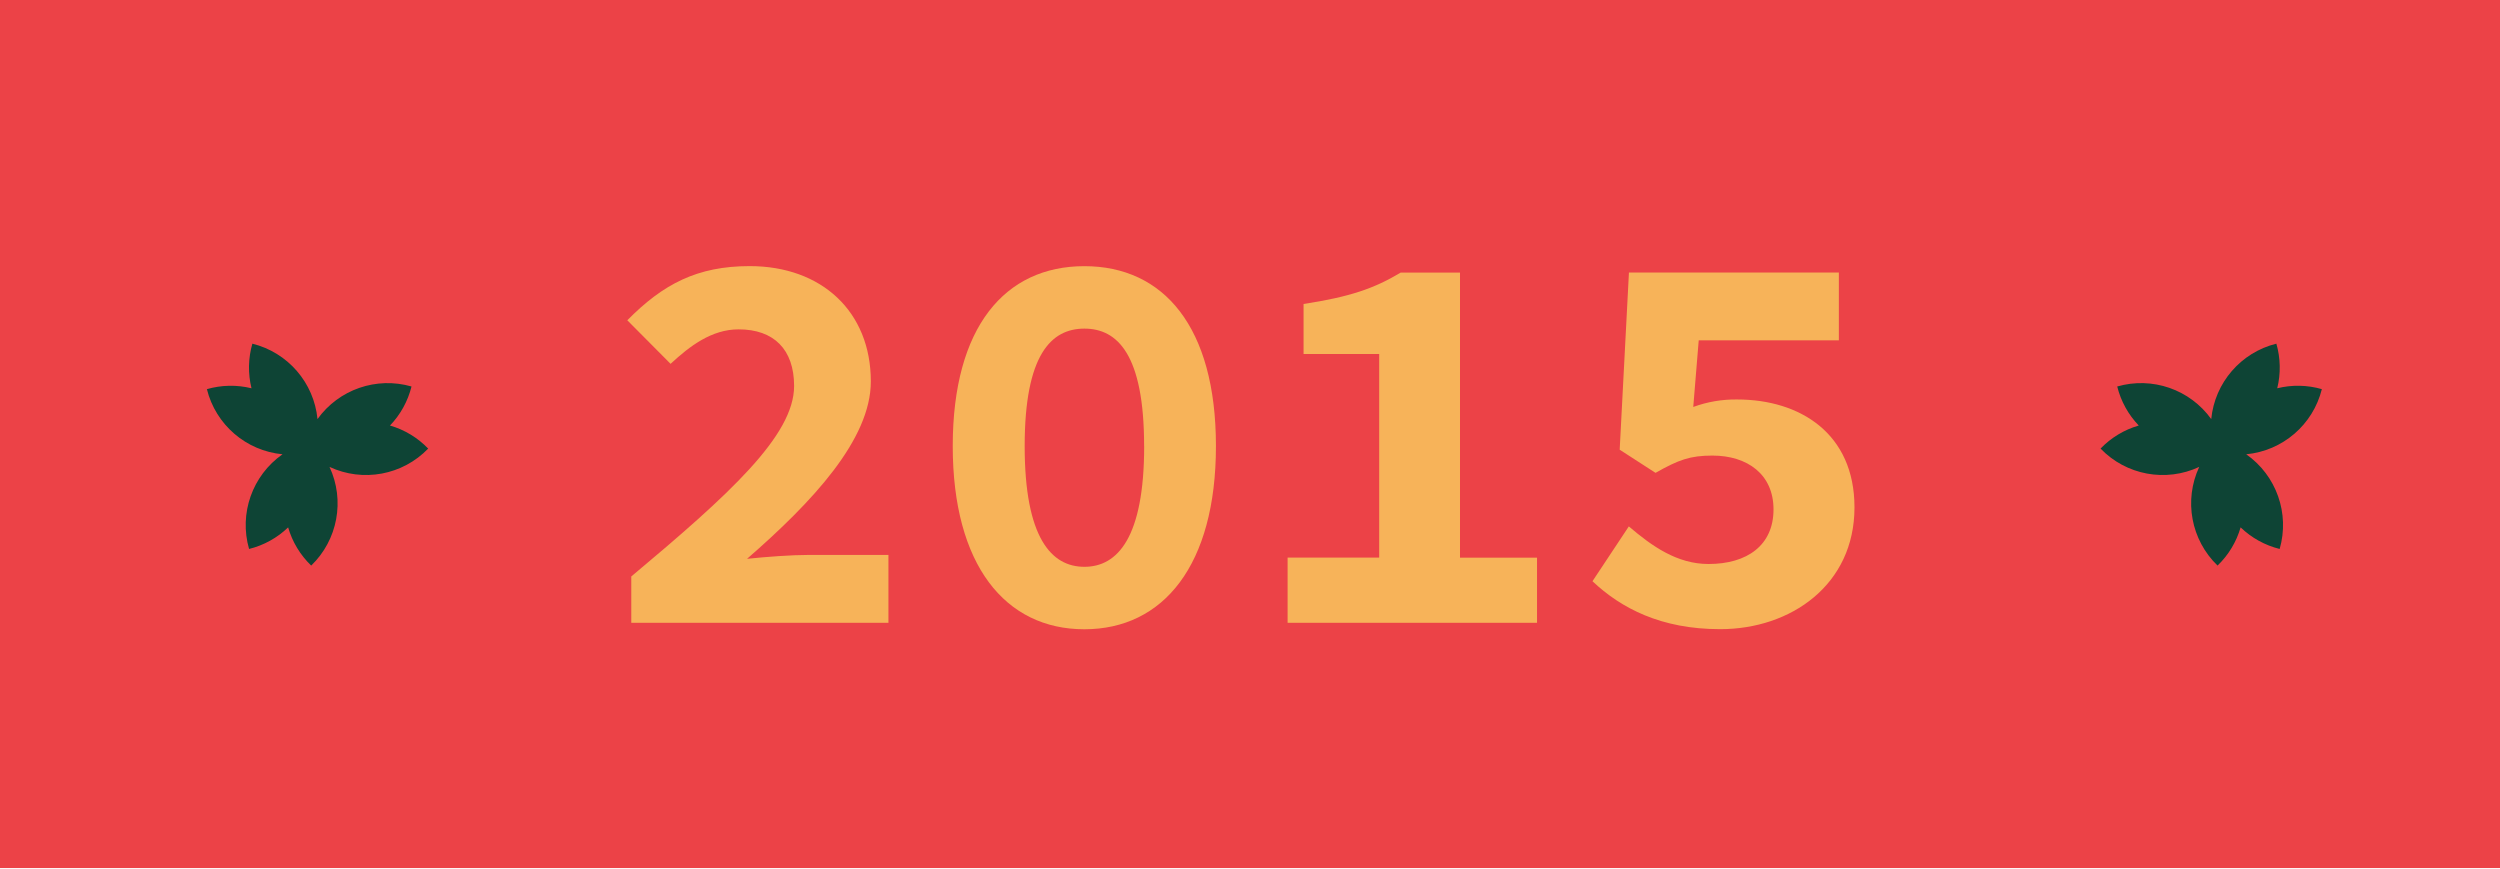
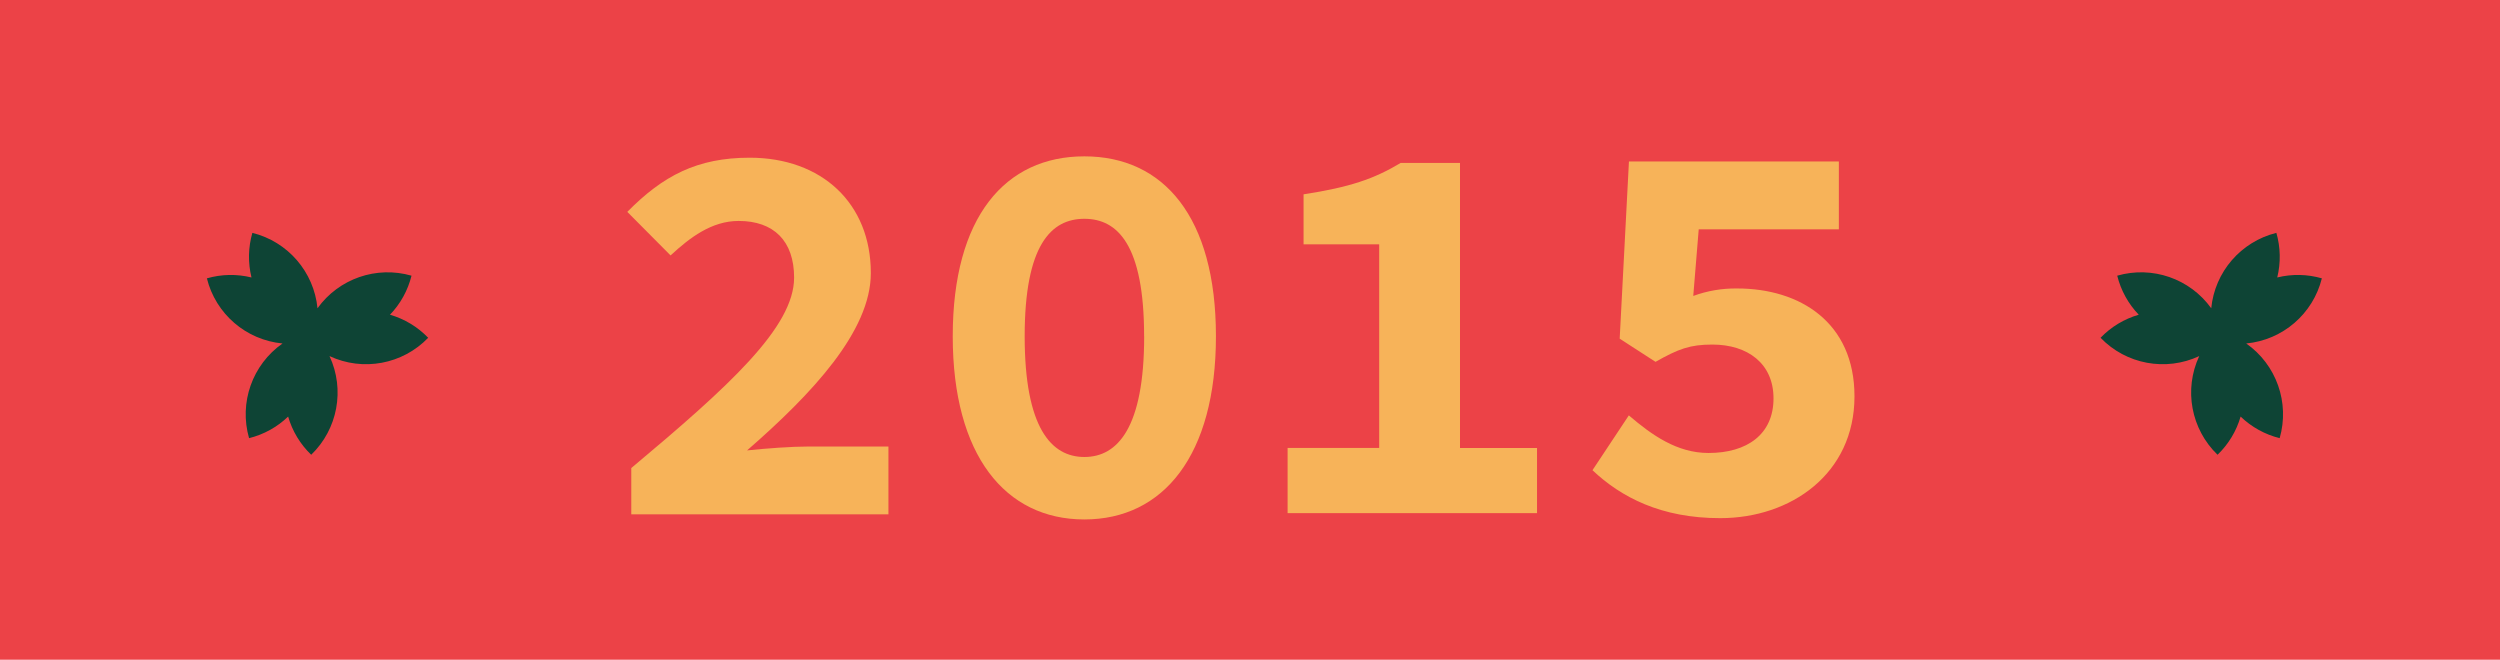
- <svg xmlns="http://www.w3.org/2000/svg" width="360" height="125" viewBox="0 0 360 125">
+ <svg xmlns="http://www.w3.org/2000/svg" width="360" height="95" viewBox="0 0 360 95">
  <g id="Layer_2" data-name="Layer 2" transform="translate(-0.359)">
-     <g id="Layer_1" data-name="Layer 1" transform="translate(0)">
-       <rect id="Rectangle_5" data-name="Rectangle 5" width="360" height="125" transform="translate(0.359)" fill="#ec4247" />
-       <path id="Path_21" data-name="Path 21" d="M285.868,164c14.026-11.74,23.447-20.27,23.447-27.423,0-5.293-2.939-8.161-7.988-8.161-3.883,0-7.031,2.4-9.8,4.966l-6.231-6.273c5.139-5.21,10.069-7.8,17.621-7.8,10.374,0,17.447,6.562,17.447,16.612,0,8.351-8.412,17.344-17.823,25.538,2.785-.292,6.389-.562,8.919-.562H322.9v9.771H285.868Z" transform="translate(-194.605 -80.989)" fill="#f7b359" />
-       <path id="Path_22" data-name="Path 22" d="M431.19,145.24c0-17.2,7.551-25.91,18.95-25.91s18.95,8.707,18.95,25.91c0,17.129-7.554,26.376-18.95,26.376S431.19,162.363,431.19,145.24Zm27.558,0c0-13.169-3.822-16.917-8.6-16.917s-8.6,3.748-8.6,16.917,3.822,17.383,8.6,17.383,8.608-4.214,8.608-17.383Z" transform="translate(-293.636 -81.002)" fill="#f7b359" />
-       <path id="Path_23" data-name="Path 23" d="M581.32,163.248h13.188V133.924H583.617v-7.2c6.684-1.028,10.162-2.229,13.981-4.519h8.547v41.048h11.091v9.382H581.32Z" transform="translate(-395.546 -82.95)" fill="#f7b359" />
-       <path id="Path_24" data-name="Path 24" d="M718,166.626l5.235-7.895c3.331,2.846,6.944,5.415,11.476,5.415,5.541,0,9.359-2.676,9.359-7.863,0-5.036-3.745-7.75-8.8-7.75-3.212,0-4.882.613-8.19,2.489l-5.161-3.337,1.333-25.515h30.227v9.771H733.3l-.787,9.591a17.609,17.609,0,0,1,6.321-1.076c9.035,0,16.895,4.876,16.895,15.536,0,11.168-9.177,17.537-19.323,17.537C727.87,173.538,722.1,170.5,718,166.626Z" transform="translate(-488.325 -82.93)" fill="#f7b359" />
-       <path id="Path_26" data-name="Path 26" d="M971.589,183.642a12.449,12.449,0,0,0-4.818-13.635,12.427,12.427,0,0,0,10.892-9.379,12.411,12.411,0,0,0-6.424-.125,12.46,12.46,0,0,0-.125-6.424,12.433,12.433,0,0,0-9.379,10.859,12.433,12.433,0,0,0-13.538-4.693,12.435,12.435,0,0,0,3.1,5.621,12.415,12.415,0,0,0-5.5,3.321,12.424,12.424,0,0,0,14.21,2.637,12.436,12.436,0,0,0,2.637,14.209,12.422,12.422,0,0,0,3.321-5.5A12.438,12.438,0,0,0,971.589,183.642Z" transform="translate(-642.958 -104.591)" fill="#0e4435" />
-       <path id="Path_28" data-name="Path 28" d="M102.874,183.642a12.449,12.449,0,0,1,4.818-13.635A12.427,12.427,0,0,1,96.8,160.629a12.411,12.411,0,0,1,6.424-.125,12.459,12.459,0,0,1,.125-6.424,12.433,12.433,0,0,1,9.379,10.859,12.433,12.433,0,0,1,13.538-4.693,12.436,12.436,0,0,1-3.1,5.621,12.415,12.415,0,0,1,5.5,3.321,12.424,12.424,0,0,1-14.209,2.637,12.436,12.436,0,0,1-2.637,14.209,12.42,12.42,0,0,1-3.321-5.5A12.44,12.44,0,0,1,102.874,183.642Z" transform="translate(-66.649 -104.591)" fill="#0e4435" />
+     <g id="Layer_1" data-name="Layer 1" transform="translate(0.359)">
+       <rect id="Rectangle_5" data-name="Rectangle 5" width="360" height="95" fill="#ec4247" />
+       <path id="Path_21" data-name="Path 21" d="M285.868,164c14.026-11.74,23.447-20.27,23.447-27.423,0-5.293-2.939-8.161-7.988-8.161-3.883,0-7.031,2.4-9.8,4.966l-6.231-6.273c5.139-5.21,10.069-7.8,17.621-7.8,10.374,0,17.447,6.562,17.447,16.612,0,8.351-8.412,17.344-17.823,25.538,2.785-.292,6.389-.562,8.919-.562H322.9v9.771H285.868Z" transform="translate(-194.964 -96.6)" fill="#f7b359" />
+       <path id="Path_22" data-name="Path 22" d="M431.19,145.24c0-17.2,7.551-25.91,18.95-25.91s18.95,8.707,18.95,25.91c0,17.129-7.554,26.376-18.95,26.376S431.19,162.363,431.19,145.24Zm27.558,0c0-13.169-3.822-16.917-8.6-16.917s-8.6,3.748-8.6,16.917,3.822,17.383,8.6,17.383,8.608-4.214,8.608-17.383Z" transform="translate(-293.995 -96.816)" fill="#f7b359" />
+       <path id="Path_23" data-name="Path 23" d="M581.32,163.248h13.188V133.924H583.617v-7.2c6.684-1.028,10.162-2.229,13.981-4.519h8.547v41.048h11.091v9.382H581.32Z" transform="translate(-395.905 -98.741)" fill="#f7b359" />
+       <path id="Path_24" data-name="Path 24" d="M718,166.626l5.235-7.895c3.331,2.846,6.944,5.415,11.476,5.415,5.541,0,9.359-2.676,9.359-7.863,0-5.036-3.745-7.75-8.8-7.75-3.212,0-4.882.613-8.19,2.489l-5.161-3.337,1.333-25.515h30.227v9.771H733.3l-.787,9.591a17.609,17.609,0,0,1,6.321-1.076c9.035,0,16.895,4.876,16.895,15.536,0,11.168-9.177,17.537-19.323,17.537C727.87,173.538,722.1,170.5,718,166.626Z" transform="translate(-488.684 -98.916)" fill="#f7b359" />
+       <path id="Path_26" data-name="Path 26" d="M971.589,183.642a12.449,12.449,0,0,0-4.818-13.635,12.427,12.427,0,0,0,10.892-9.379,12.411,12.411,0,0,0-6.424-.125,12.46,12.46,0,0,0-.125-6.424,12.433,12.433,0,0,0-9.379,10.859,12.433,12.433,0,0,0-13.538-4.693,12.435,12.435,0,0,0,3.1,5.621,12.415,12.415,0,0,0-5.5,3.321,12.424,12.424,0,0,0,14.21,2.637,12.436,12.436,0,0,0,2.637,14.209,12.422,12.422,0,0,0,3.321-5.5A12.438,12.438,0,0,0,971.589,183.642Z" transform="translate(-643.317 -120.547)" fill="#0e4435" />
+       <path id="Path_28" data-name="Path 28" d="M102.874,183.642a12.449,12.449,0,0,1,4.818-13.635A12.427,12.427,0,0,1,96.8,160.629a12.411,12.411,0,0,1,6.424-.125,12.459,12.459,0,0,1,.125-6.424,12.433,12.433,0,0,1,9.379,10.859,12.433,12.433,0,0,1,13.538-4.693,12.436,12.436,0,0,1-3.1,5.621,12.415,12.415,0,0,1,5.5,3.321,12.424,12.424,0,0,1-14.209,2.637,12.436,12.436,0,0,1-2.637,14.209,12.42,12.42,0,0,1-3.321-5.5A12.44,12.44,0,0,1,102.874,183.642Z" transform="translate(-67.008 -120.547)" fill="#0e4435" />
    </g>
  </g>
</svg>
